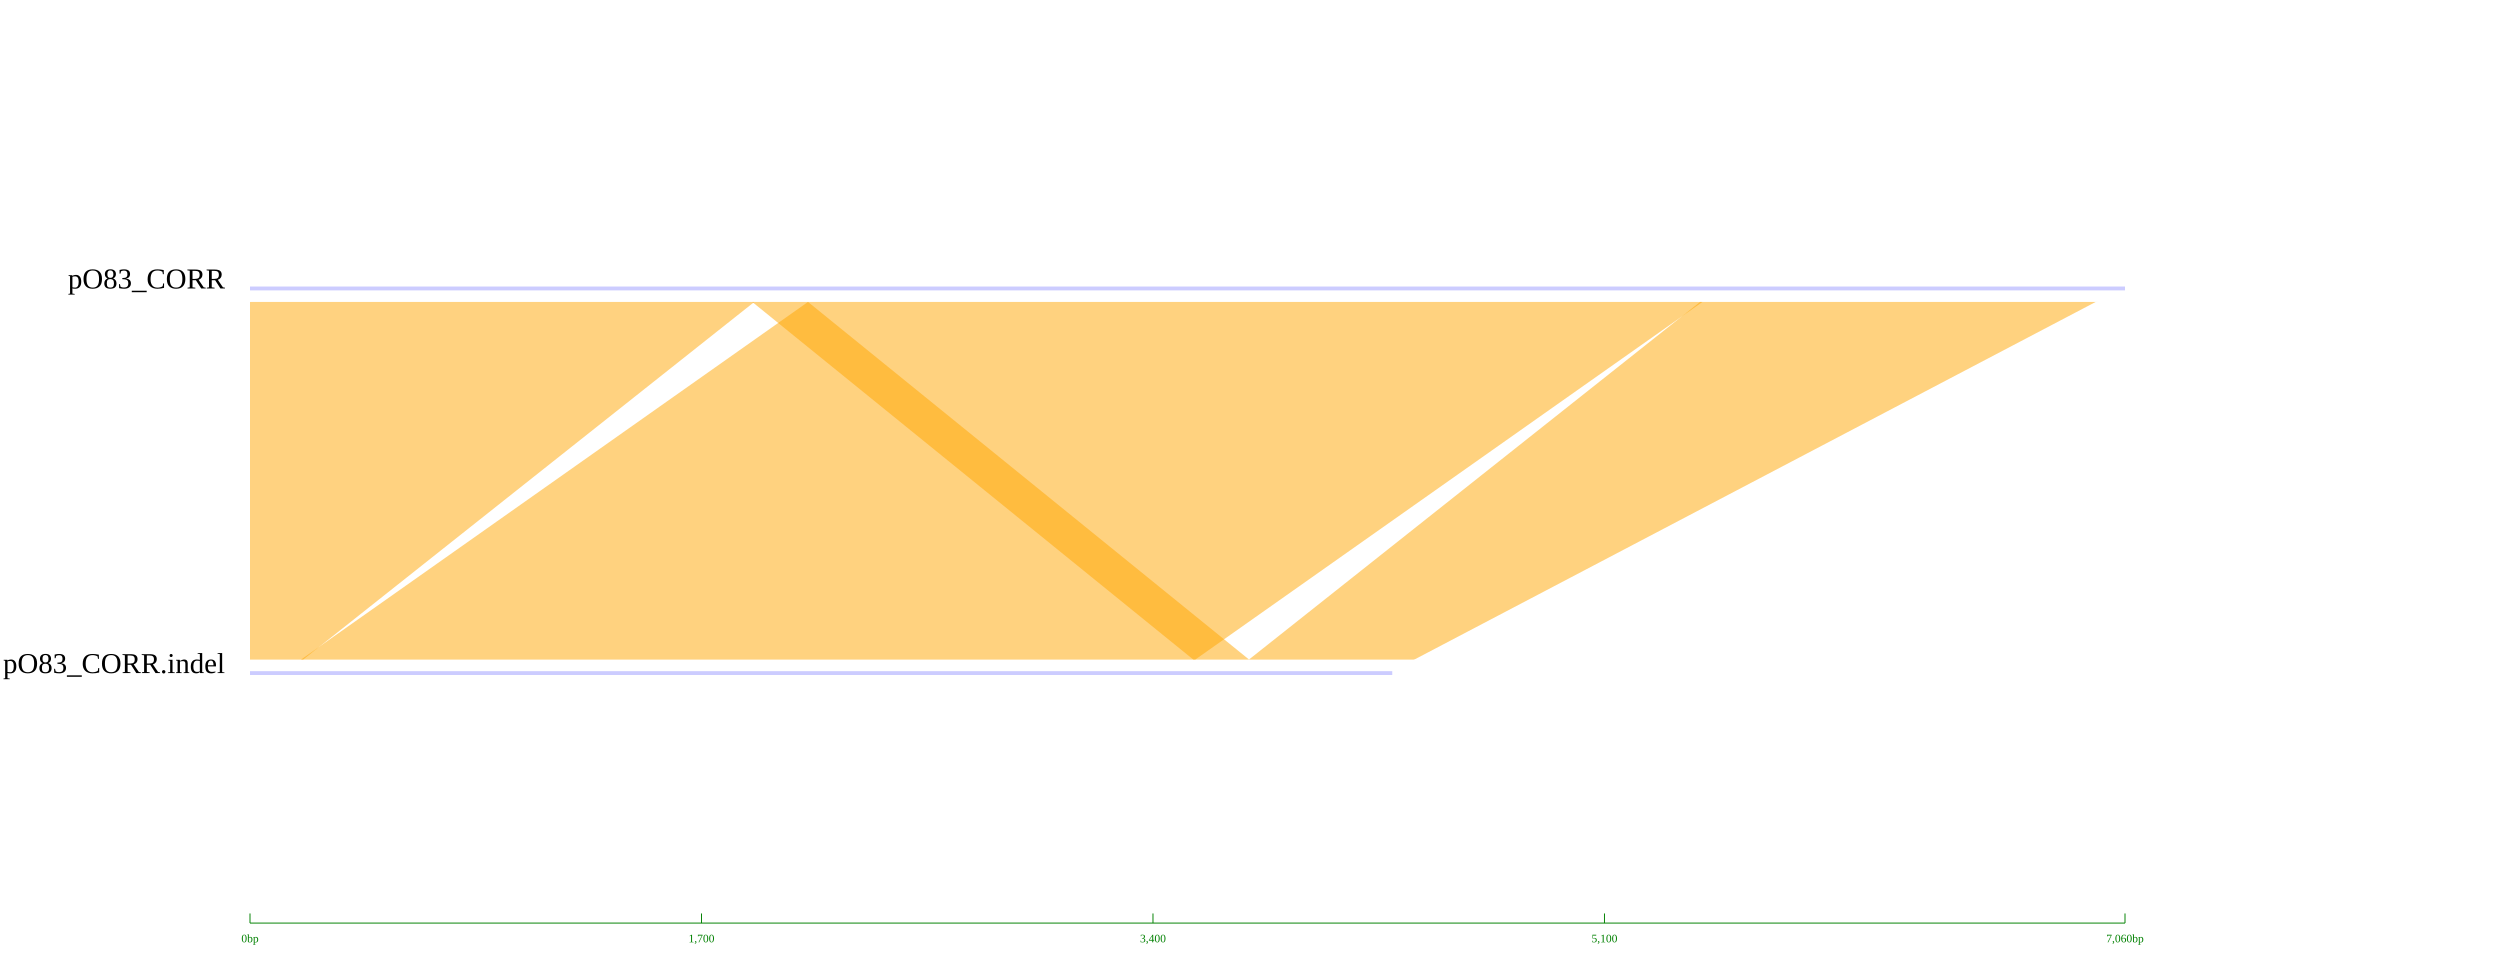
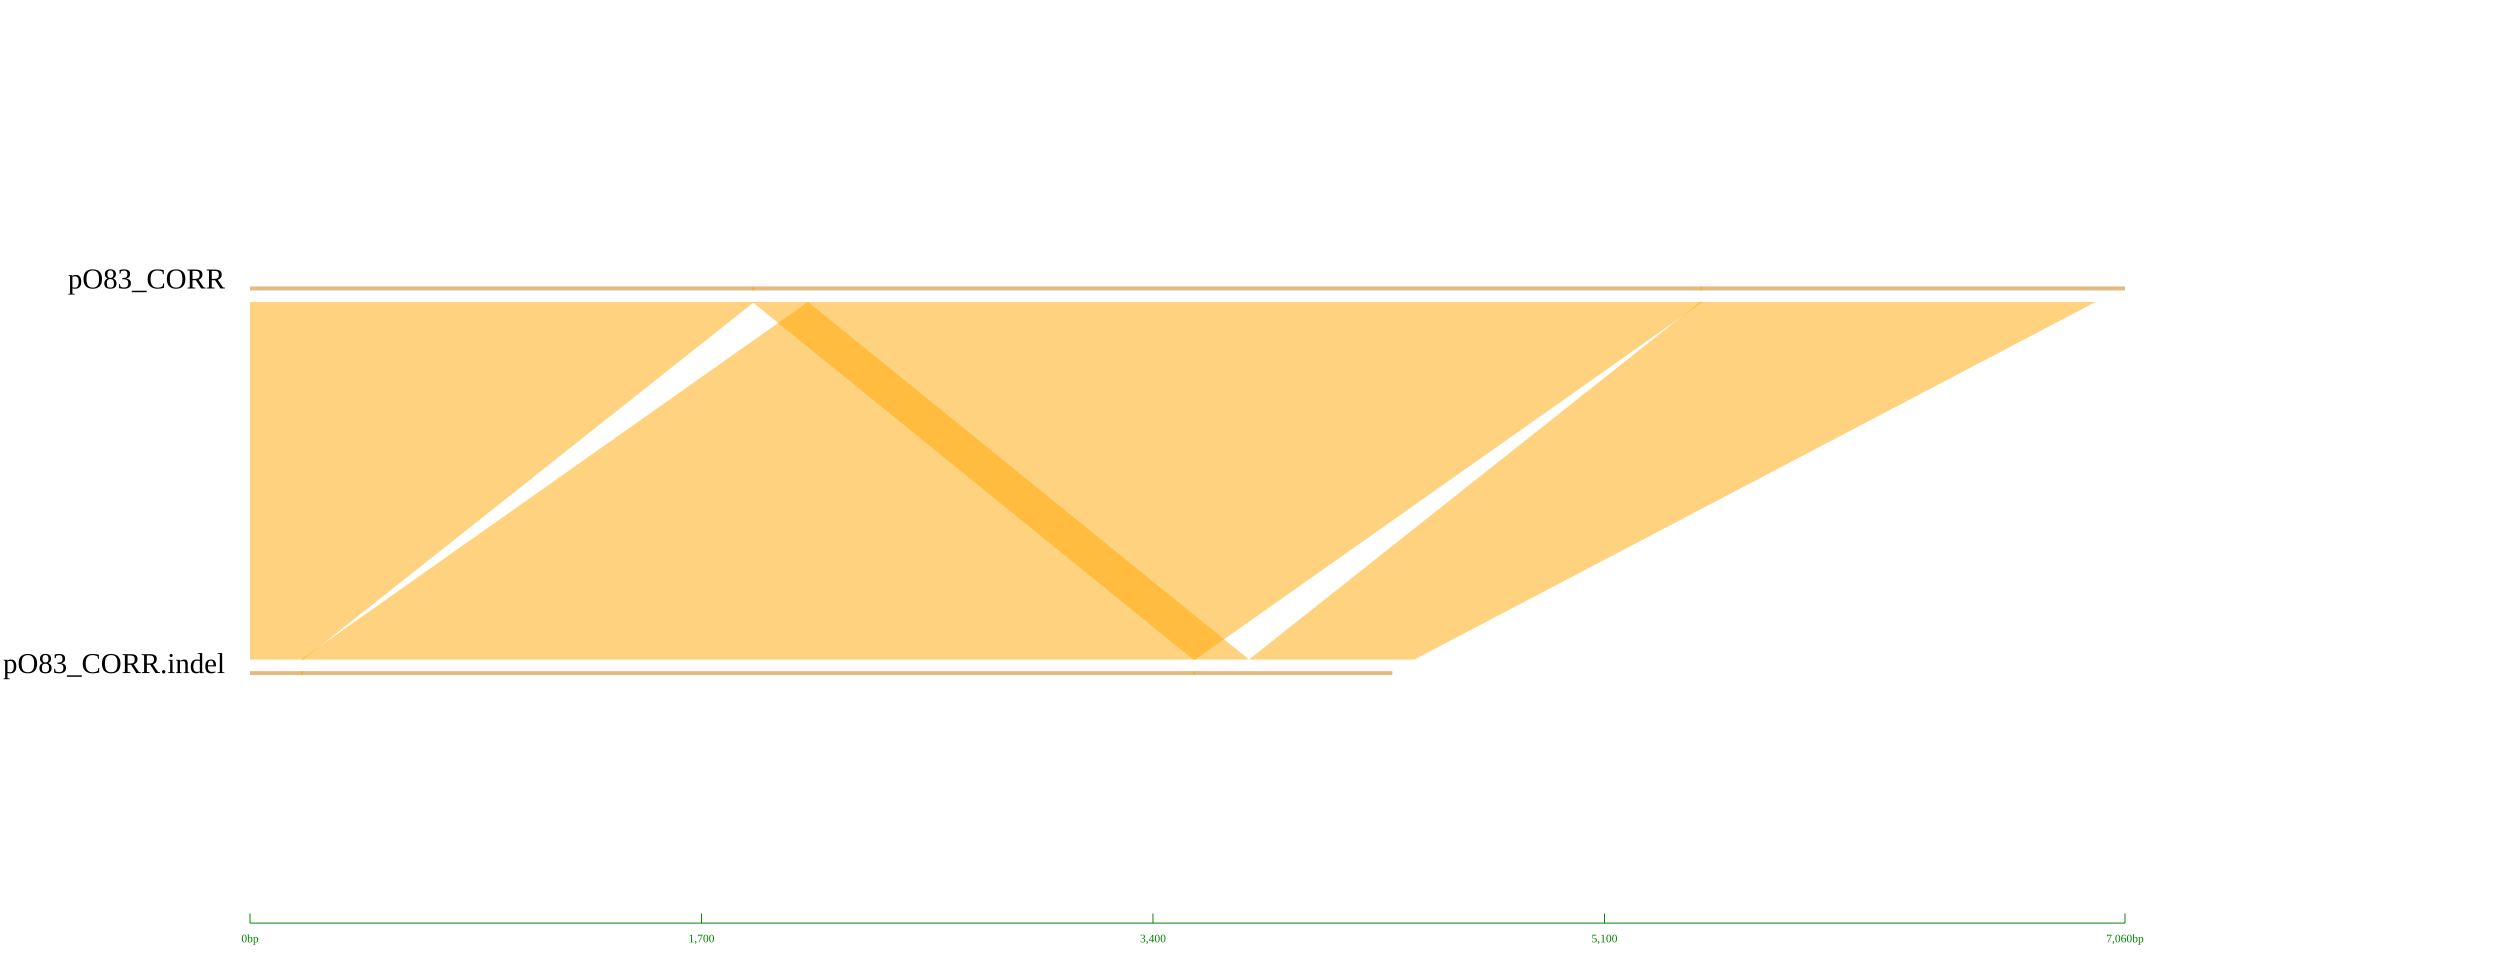
<svg xmlns="http://www.w3.org/2000/svg" version="1.1" width="1300" height="500" style="background-color:white;">
  <text x="117" y="150" font-size="15px" fill="black" text-anchor="end" alignment-baseline="middle">pO83_CORR</text>
  <defs>
    <clipPath id="cut-pO83_CORR-NC_017659.1-1">
      <path d="M130 50 L1105 50 L1105 250 L130 250 Z" />
    </clipPath>
  </defs>
  <text x="117" y="350" font-size="15px" fill="black" text-anchor="end" alignment-baseline="middle">pO83_CORR.indel</text>
  <defs>
    <clipPath id="cut-pO83_CORR.indel-NC_017659.1.fake-1">
      <path d="M130 250 L723.977 250 L723.977 450 L130 450 Z" />
    </clipPath>
  </defs>
  <defs>
    <clipPath id="cut-pO83_CORR.indel-NC_017659.1.fake-1">
      <path d="M130 250 L723.977 250 L723.977 450 L130 450 Z" />
    </clipPath>
  </defs>
  <line x1="130" y1="480" x2="1105" y2="480" style="stroke:green;stroke-width:0.5" />
  <line x1="130" y1="475" x2="130" y2="480" style="stroke:green;stroke-width:0.5;opacity:1" />
  <text x="130" y="490" font-size="6px" fill="green" text-anchor="middle" font-family="Times New Roman">0bp</text>
  <line x1="364.773" y1="475" x2="364.773" y2="480" style="stroke:green;stroke-width:0.5;opacity:1" />
  <text x="364.773" y="490" font-size="6px" fill="green" text-anchor="middle" font-family="Times New Roman">1,700</text>
  <line x1="599.547" y1="475" x2="599.547" y2="480" style="stroke:green;stroke-width:0.5;opacity:1" />
  <text x="599.547" y="490" font-size="6px" fill="green" text-anchor="middle" font-family="Times New Roman">3,400</text>
  <line x1="834.32" y1="475" x2="834.32" y2="480" style="stroke:green;stroke-width:0.5;opacity:1" />
  <text x="834.32" y="490" font-size="6px" fill="green" text-anchor="middle" font-family="Times New Roman">5,100</text>
  <line x1="1105" y1="475" x2="1105" y2="480" style="stroke:green;stroke-width:0.5;opacity:1" />
  <text x="1105" y="490" font-size="6px" fill="green" text-anchor="middle" font-family="Times New Roman">7,060bp</text>
  <rect x="130" y="149" width="975" height="2" style="fill:blue;opacity:0.2" />
  <rect x="130" y="349" width="593.977" height="2" style="fill:blue;opacity:0.2" />
+   <path id="pO83_CORR.NC_017659.1.5460.147060.1.+" d="M884.037 149 L884.037 151 L20439.416 151 L20439.416 149 Z" clip-path="url(#cut-pO83_CORR-NC_017659.1-1)" style="fill:orange;stroke:black;stroke-width:0;opacity:0.5" />
+   <path id="pO83_CORR.indel.NC_017659.1.fake.5460.147060.1.+" d="M649.402 349 L649.402 351 L20204.78 351 L20204.78 349 Z" clip-path="url(#cut-pO83_CORR.indel-NC_017659.1.fake-1)" style="fill:orange;stroke:black;stroke-width:0;opacity:0.5" />
  <defs>
    <clipPath id="130-349-723.976628895184-349-1105-149-130-149">
      <path d="M130 349 L723.977 349 L1105 149 L130 149 Z" />
    </clipPath>
  </defs>
  <path d="M884.037 157 L20439.416 157 L20204.78 343 L649.402 343 Z" clip-path="url(#130-349-723.976628895184-349-1105-149-130-149)" style="stroke:black;stroke-width:0;fill:orange;opacity:0.5" />
+   <polygon id="pO83_CORR.NC_017659.1.2101.5468.1.+" points="420.152,149 420.152,151 885.28,151 885.28,149 " style="fill:orange;stroke:black;stroke-width:0;opacity:0.5" />
+   <polygon id="pO83_CORR.indel.NC_017659.1.fake.1891.5257.1.+" points="156.516,349 156.516,351 621.505,351 621.505,349 " style="fill:orange;stroke:black;stroke-width:0;opacity:0.5" />
  <polygon points="420.152,157 885.28,157 621.505,343 156.516,343" style="stroke:black;stroke-width:0;fill:orange;opacity:0.5" />
+   <polygon id="pO83_CORR.NC_017659.1.1.1898.1.+" points="130.138,149 130.138,151 392.256,151 392.256,149 " style="fill:orange;stroke:black;stroke-width:0;opacity:0.5" />
+   <path id="pO83_CORR.indel.NC_017659.1.fake.1.1898.1.+" d="M-104.497 349 L-104.497 351 L157.62 351 L157.62 349 Z" clip-path="url(#cut-pO83_CORR.indel-NC_017659.1.fake-1)" style="fill:orange;stroke:black;stroke-width:0;opacity:0.5" />
  <defs>
    <clipPath id="130-349-723.976628895184-349-1105-149-130-149">
      <path d="M130 349 L723.977 349 L1105 149 L130 149 Z" />
    </clipPath>
  </defs>
  <path d="M130.138 157 L392.256 157 L157.62 343 L-104.497 343 Z" clip-path="url(#130-349-723.976628895184-349-1105-149-130-149)" style="stroke:black;stroke-width:0;fill:orange;opacity:0.499" />
+   <polygon id="pO83_CORR.NC_017659.1.1891.2100.1.+" points="391.151,149 391.151,151 420.152,151 420.152,149 " style="fill:orange;stroke:black;stroke-width:0;opacity:0.5" />
+   <polygon id="pO83_CORR.indel.NC_017659.1.fake.5251.5460.1.+" points="620.538,349 620.538,351 649.54,351 649.54,349 " style="fill:orange;stroke:black;stroke-width:0;opacity:0.5" />
  <polygon points="391.151,157 420.152,157 649.54,343 620.538,343" style="stroke:black;stroke-width:0;fill:orange;opacity:0.5" />
</svg>
